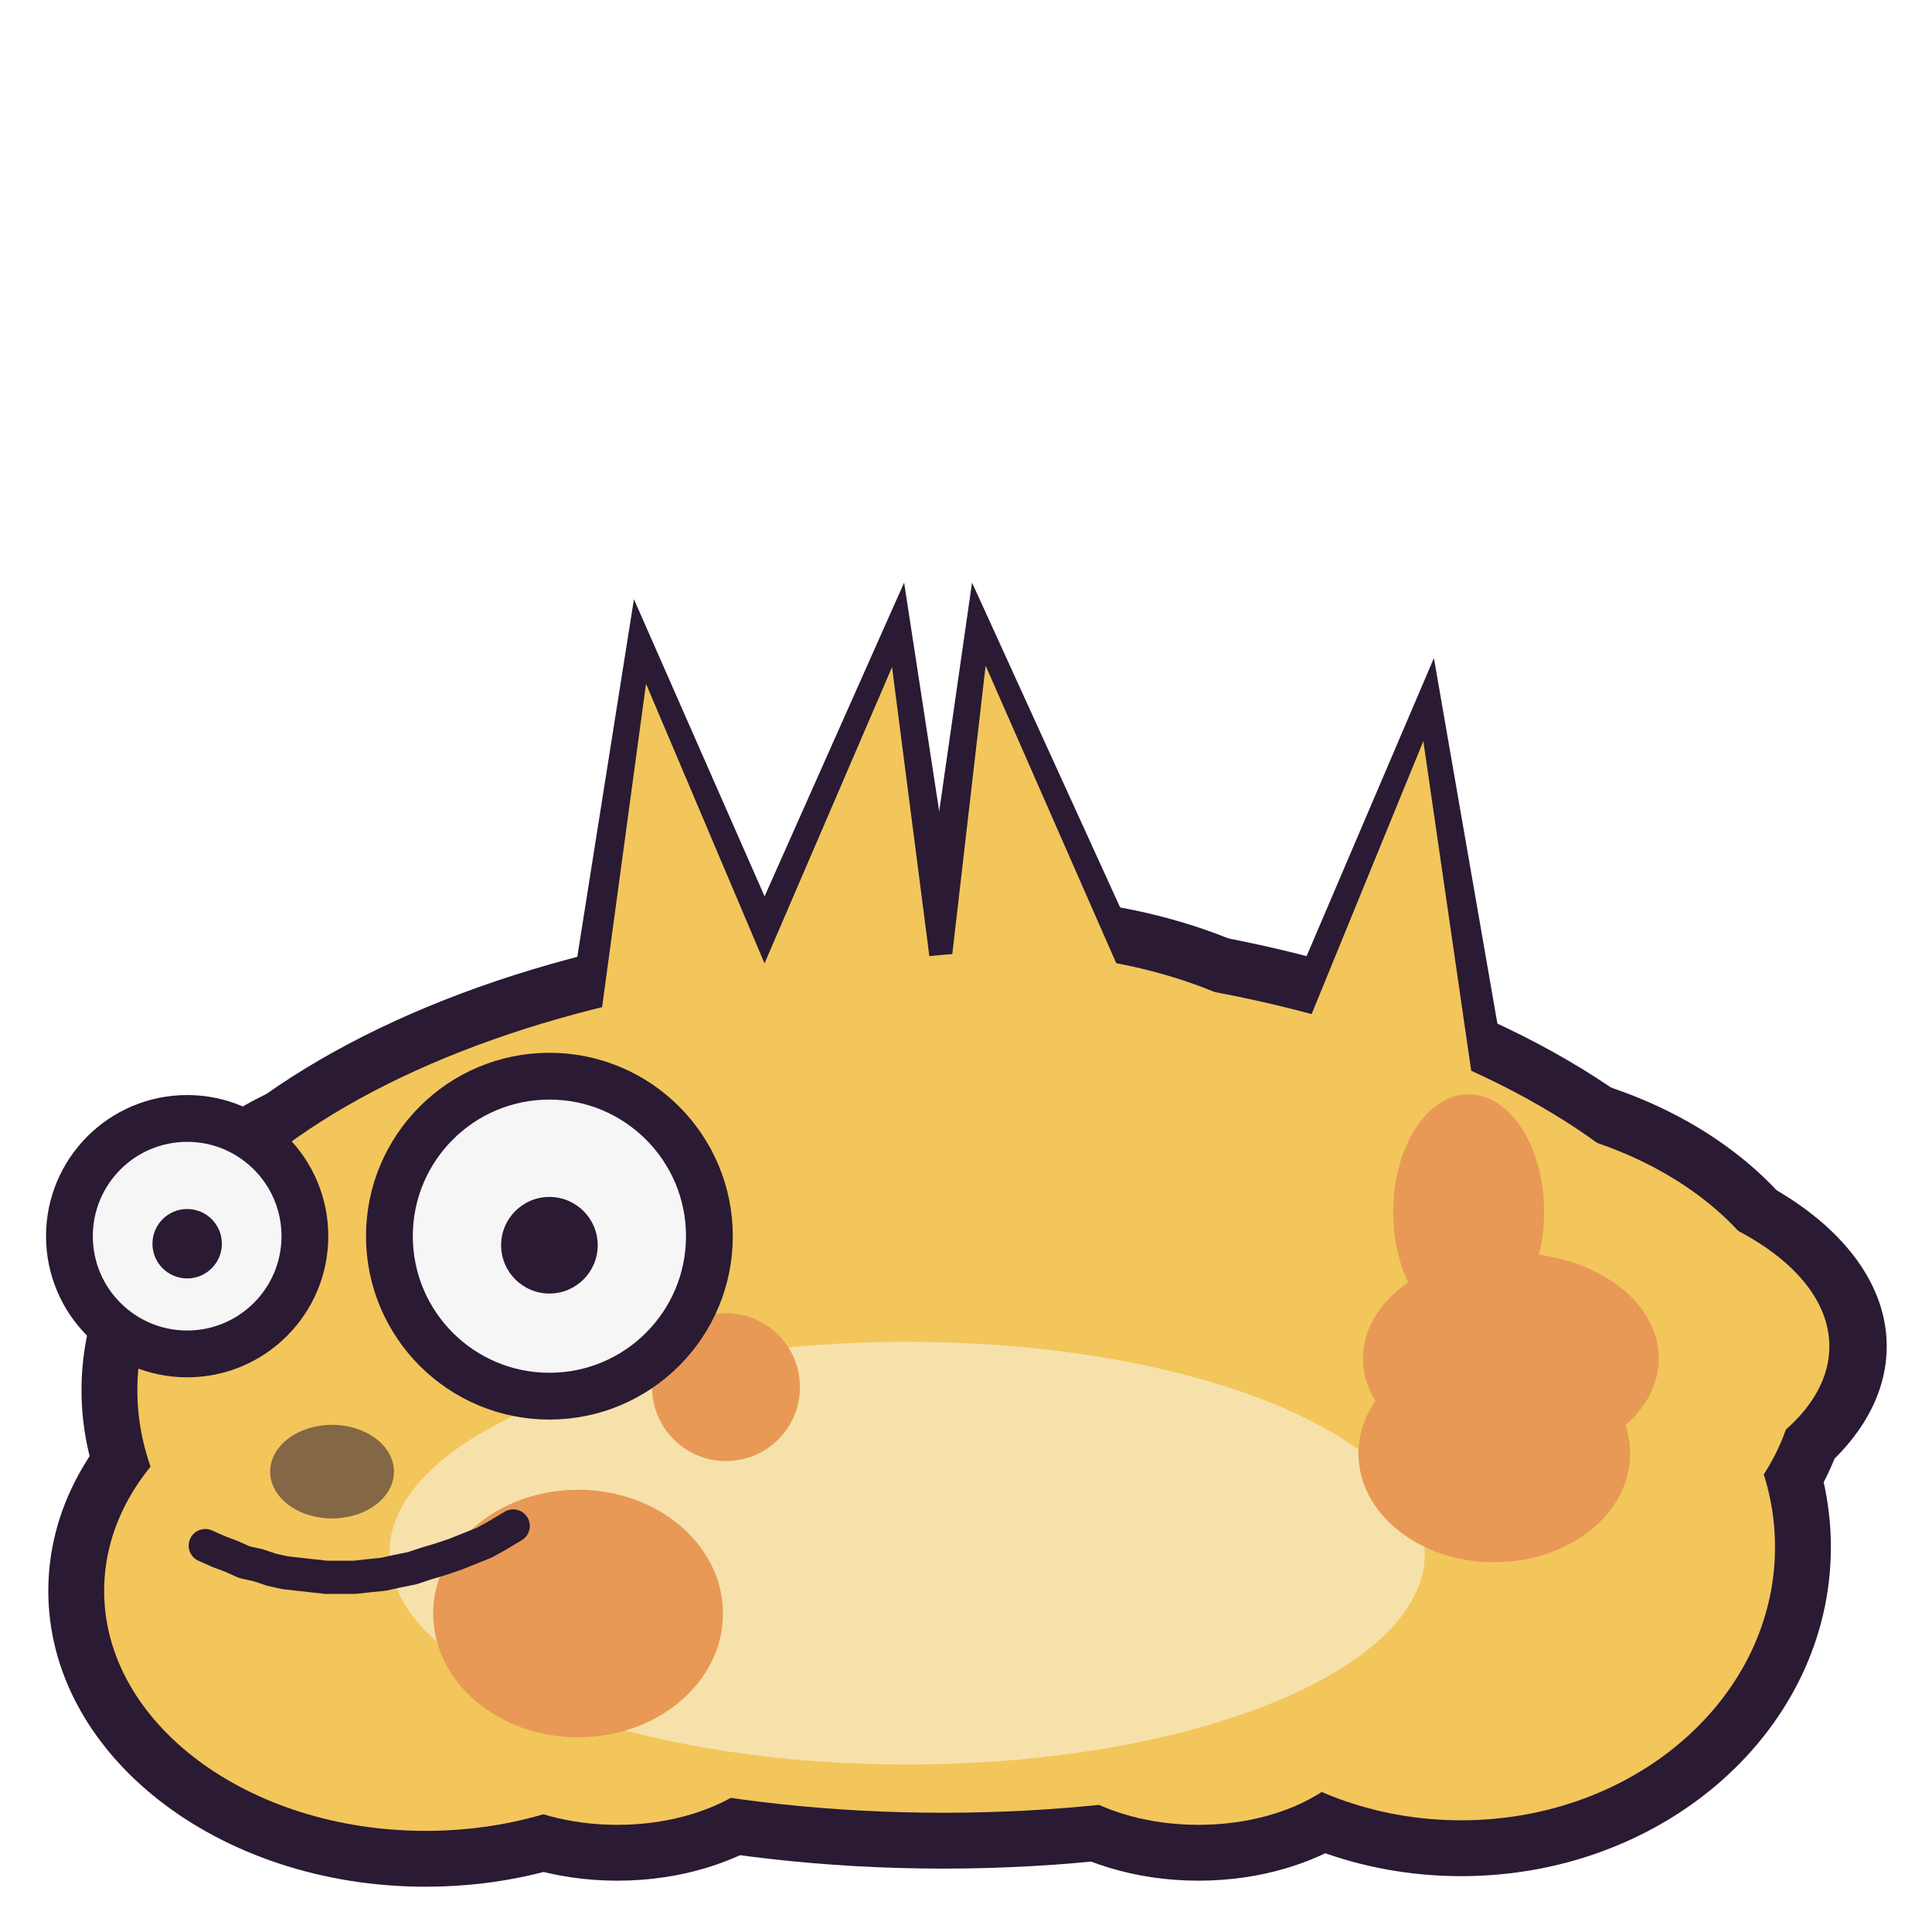
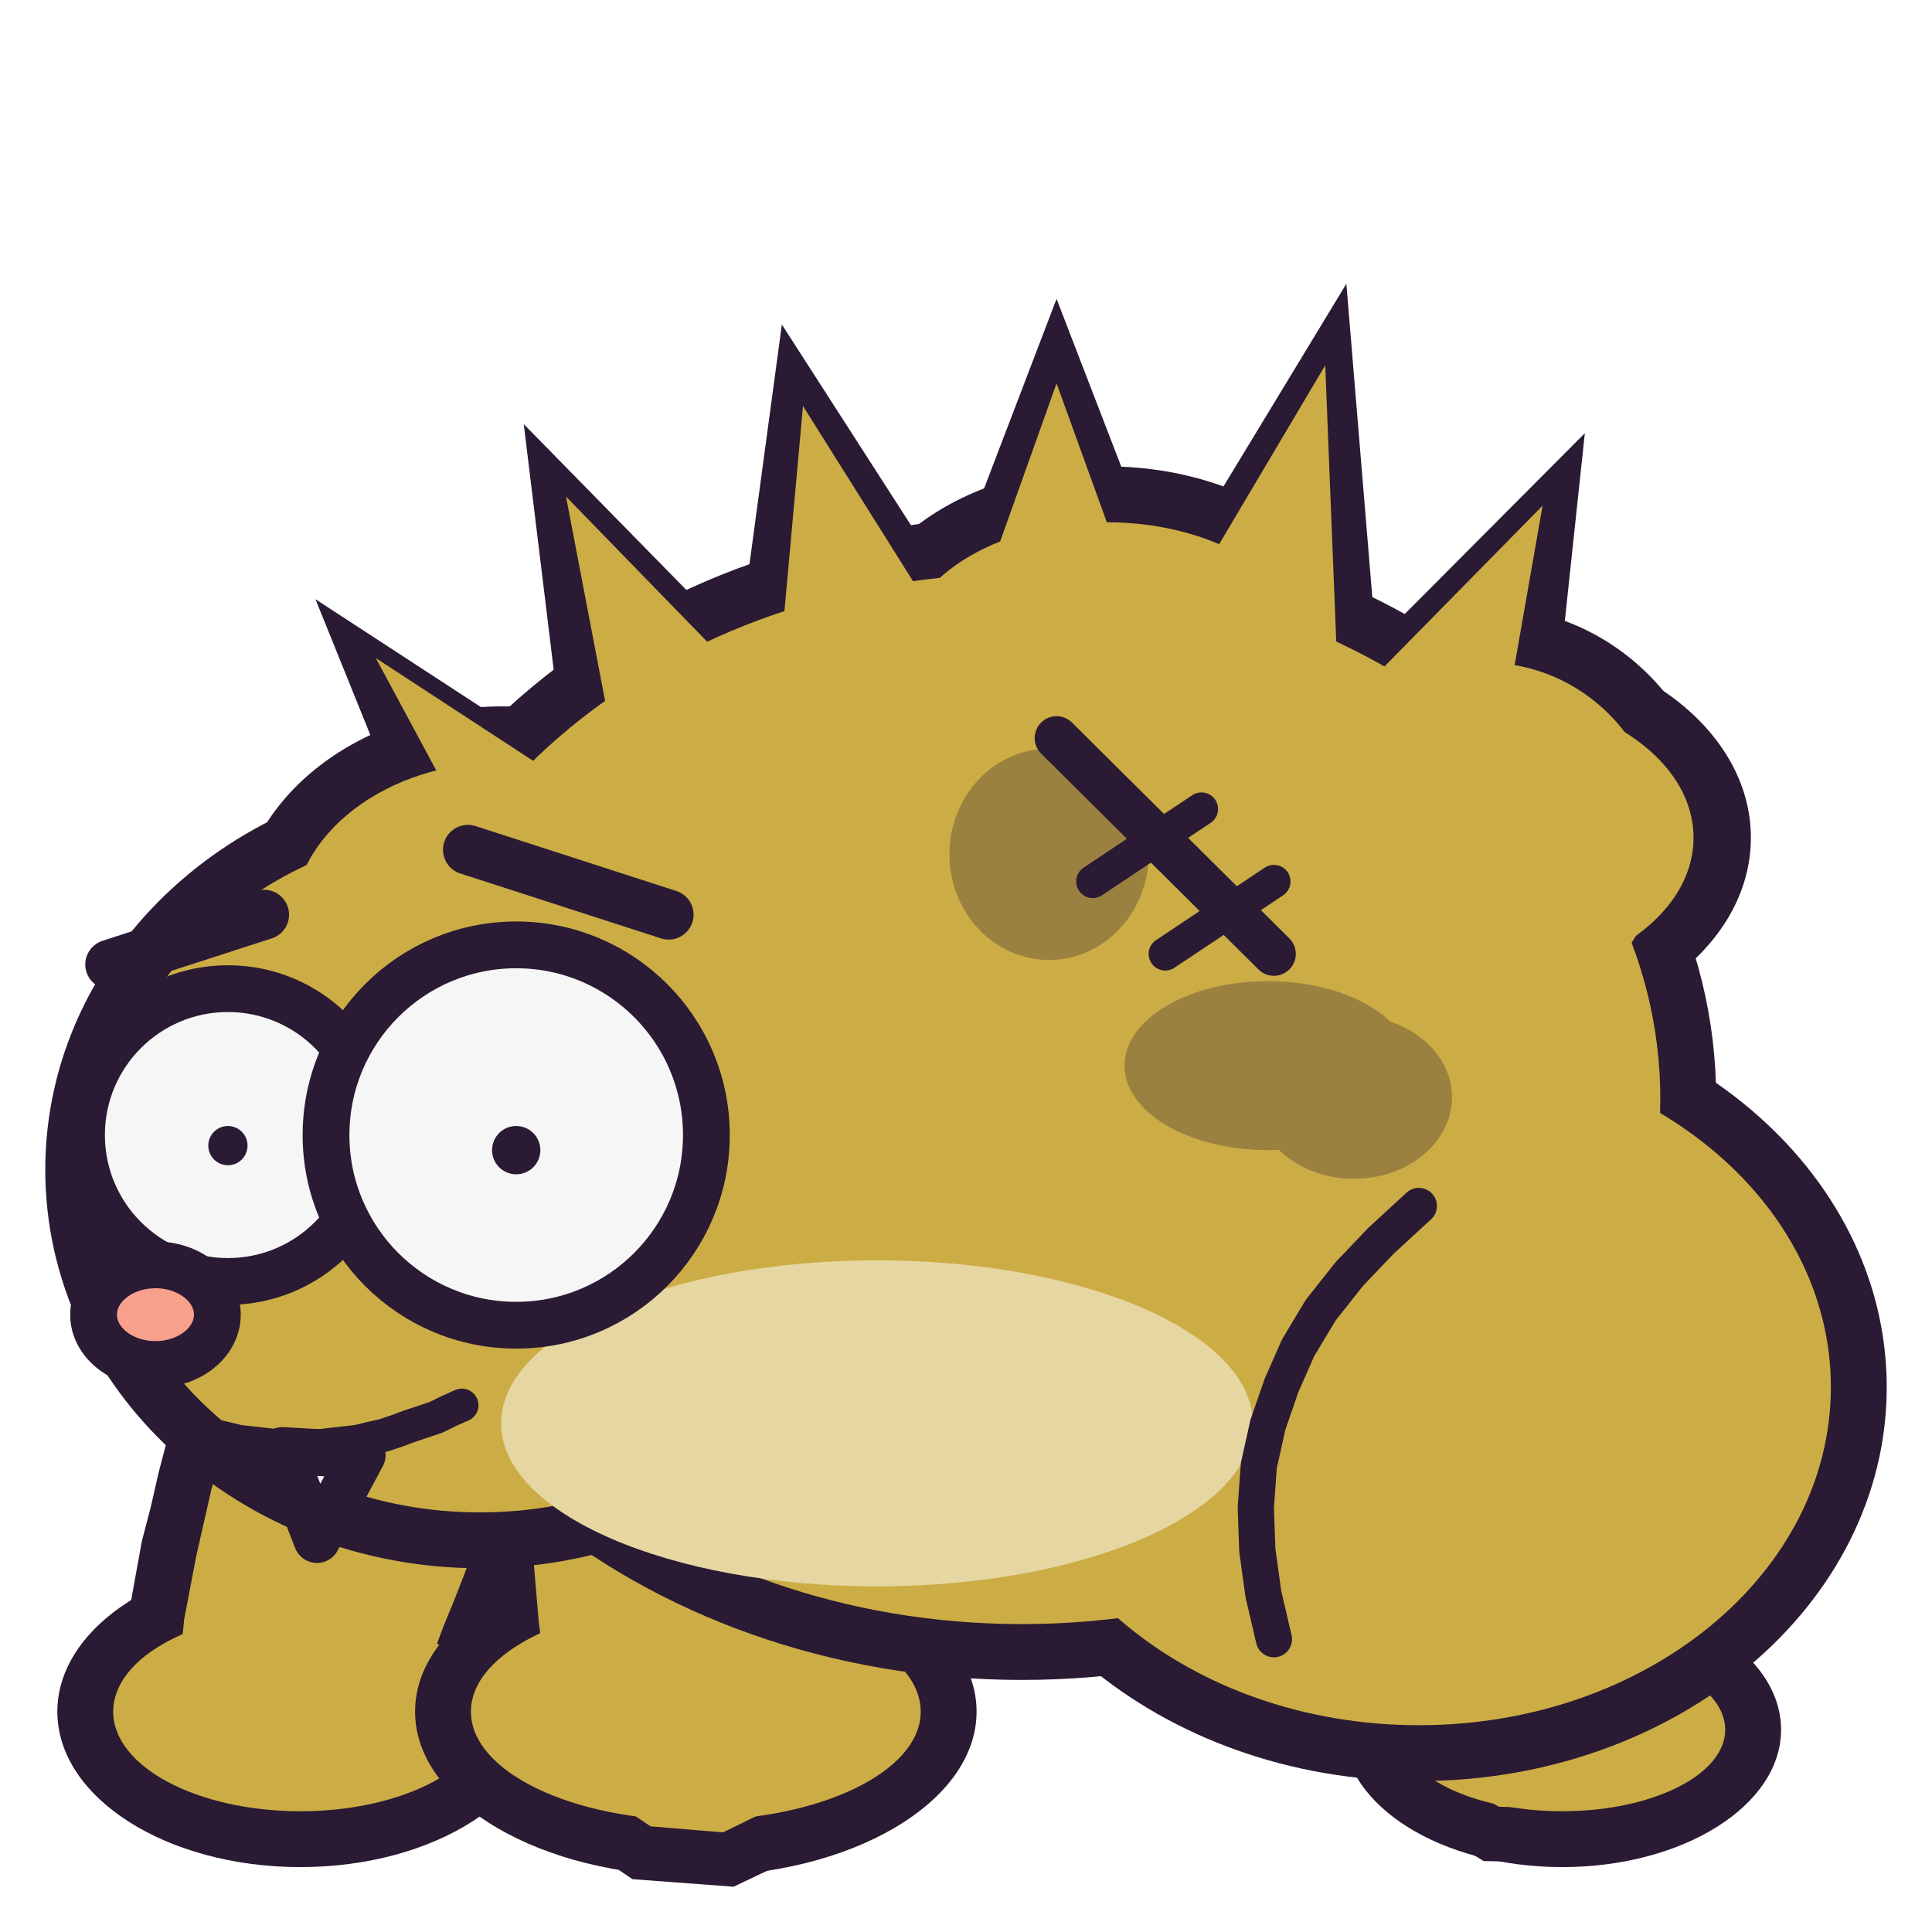
<svg xmlns="http://www.w3.org/2000/svg" viewBox="0 0 128 128" width="128" height="128">
  <g stroke-width="3.1" stroke-linejoin="round" stroke-linecap="round">
-     <ellipse cx="62.5" cy="92.1" rx="57.1" ry="31.7" fill="#2A1A33" stroke="none" />
-     <ellipse cx="96.8" cy="102.5" rx="24.5" ry="21.8" fill="#2A1A33" stroke="none" />
-     <ellipse cx="66.2" cy="76.5" rx="27.8" ry="17.1" fill="#2A1A33" stroke="none" />
-     <ellipse cx="100.2" cy="89.2" rx="24.8" ry="14.6" fill="#2A1A33" stroke="none" />
-     <ellipse cx="28.6" cy="85.7" rx="20.6" ry="15.6" fill="#2A1A33" stroke="none" />
-     <ellipse cx="74.6" cy="76.9" rx="20.2" ry="14.9" fill="#2A1A33" stroke="none" />
-     <ellipse cx="28.2" cy="105.4" rx="25.0" ry="19.6" fill="#2A1A33" stroke="none" />
-     <ellipse cx="95.8" cy="90.7" rx="26.9" ry="20.4" fill="#2A1A33" stroke="none" />
-     <ellipse cx="40.9" cy="113.7" rx="15.2" ry="10.9" fill="#2A1A33" stroke="none" />
-     <ellipse cx="79.4" cy="113.7" rx="15.2" ry="10.9" fill="#2A1A33" stroke="none" />
-     <polygon points="35.6,80.1 42.0,39.7 59.5,79.5" fill="#2A1A33" stroke="none" />
-     <polygon points="42.2,78.4 59.9,38.6 66.1,79.0" fill="#2A1A33" stroke="none" />
-     <polygon points="58.6,79.0 64.4,38.6 82.5,78.3" fill="#2A1A33" stroke="none" />
-     <polygon points="78.0,83.4 95.0,43.6 102.0,83.9" fill="#2A1A33" stroke="none" />
-     <ellipse cx="62.5" cy="92.1" rx="53.4" ry="28.0" fill="#F2C65B" stroke="none" />
-     <ellipse cx="96.8" cy="102.5" rx="20.8" ry="18.1" fill="#F2C65B" stroke="none" />
-     <ellipse cx="66.2" cy="76.5" rx="24.0" ry="13.4" fill="#F2C65B" stroke="none" />
-     <ellipse cx="100.2" cy="89.2" rx="21.0" ry="10.9" fill="#F2C65B" stroke="none" />
-     <ellipse cx="28.6" cy="85.7" rx="16.9" ry="11.8" fill="#F2C65B" stroke="none" />
-     <ellipse cx="74.6" cy="76.9" rx="16.5" ry="11.2" fill="#F2C65B" stroke="none" />
-     <ellipse cx="28.2" cy="105.4" rx="21.3" ry="15.9" fill="#F2C65B" stroke="none" />
-     <ellipse cx="95.8" cy="90.7" rx="23.2" ry="16.6" fill="#F2C65B" stroke="none" />
-     <ellipse cx="40.9" cy="113.7" rx="11.4" ry="7.2" fill="#F2C65B" stroke="none" />
-     <ellipse cx="79.4" cy="113.7" rx="11.4" ry="7.2" fill="#F2C65B" stroke="none" />
-     <polygon points="38.7,75.5 42.8,45.3 55.6,75.5" fill="#F2C65B" stroke="none" />
-     <polygon points="46.1,74.4 59.1,44.2 63.0,74.4" fill="#F2C65B" stroke="none" />
-     <polygon points="61.8,74.4 65.3,44.1 78.6,74.4" fill="#F2C65B" stroke="none" />
-     <polygon points="81.9,79.4 94.3,49.1 98.7,79.4" fill="#F2C65B" stroke="none" />
-     <ellipse cx="60.1" cy="102.9" rx="34.3" ry="14.0" fill="#F7E1AB" stroke="none" />
-     <ellipse cx="97.3" cy="80.3" rx="5.0" ry="7.8" fill="#E89956" stroke="none" />
-     <ellipse cx="48.1" cy="91.9" rx="4.9" ry="4.9" fill="#E89956" stroke="none" />
-     <ellipse cx="38.3" cy="106.9" rx="9.6" ry="8.2" fill="#E89956" stroke="none" />
-     <ellipse cx="100.1" cy="90.0" rx="9.8" ry="7.0" fill="#E89956" stroke="none" />
-     <ellipse cx="99.0" cy="96.3" rx="9.0" ry="7.2" fill="#E89956" stroke="none" />
-     <ellipse cx="12.4" cy="81.9" rx="7.8" ry="7.8" fill="#F6F6F6" stroke="#2A1A33" />
-     <ellipse cx="12.4" cy="82.4" rx="2.3" ry="2.3" fill="#2A1A33" stroke="none" />
-     <ellipse cx="14.7" cy="79.1" rx="1.2" ry="1.2" fill="#F6F6F6" stroke="none" />
-     <ellipse cx="36.4" cy="81.9" rx="10.6" ry="10.6" fill="#F6F6F6" stroke="#2A1A33" />
-     <ellipse cx="36.4" cy="82.5" rx="3.2" ry="3.2" fill="#2A1A33" stroke="none" />
-     <ellipse cx="39.6" cy="78.1" rx="1.6" ry="1.6" fill="#F6F6F6" stroke="none" />
-     <ellipse cx="22.0" cy="97.5" rx="4.1" ry="3.1" fill="#846745" stroke="none" />
-     <polyline points="13.6,102.4 14.5,102.8 15.3,103.1 16.2,103.5 17.1,103.7 18.0,104.0 18.9,104.2 19.8,104.3 20.7,104.4 21.6,104.5 22.6,104.5 23.5,104.5 24.4,104.4 25.4,104.3 26.3,104.1 27.3,103.9 28.2,103.6 29.2,103.3 30.1,103.0 31.1,102.6 32.1,102.2 33.0,101.7 34.0,101.1" fill="none" stroke="#2A1A33" stroke-width="2.2" />
+     <polygon points="17.2,78.7 16.2,81.1 15.2,83.5 14.3,85.9 13.4,88.3 12.6,90.6 11.8,93.0 11.1,95.3 10.5,97.6 10.0,99.8 9.4,102.1 9.0,104.3 8.6,106.5 8.3,108.5 8.6,114.6 12.0,119.8 17.4,122.5 23.5,122.2 28.6,118.9 31.4,113.5 31.9,111.8 32.4,110.2 33.0,108.7 33.6,107.0 34.3,105.4 35.0,103.7 35.8,101.9 36.6,100.2 37.5,98.4 38.5,96.5 39.5,94.7 40.5,92.8 41.7,90.7 43.0,83.8 40.7,77.1 35.4,72.5 28.5,71.1 21.8,73.4" fill="#2A1A33" stroke="none" />
+     <ellipse cx="19.9" cy="113.4" rx="16.1" ry="10.3" fill="#2A1A33" stroke="none" />
+     <polygon points="20.5,80.3 19.5,82.7 18.5,85.0 17.6,87.4 16.8,89.7 16.0,92.0 15.3,94.3 14.6,96.5 14.0,98.7 13.5,100.9 13.0,103.1 12.6,105.2 12.2,107.3 12.0,109.3 12.2,113.5 14.4,117.0 18.2,118.9 22.3,118.7 25.8,116.4 27.8,112.7 28.3,111.0 28.8,109.3 29.4,107.7 30.1,106.0 30.8,104.2 31.5,102.4 32.3,100.6 33.2,98.8 34.1,96.9 35.1,95.0 36.1,93.1 37.2,91.2 38.3,89.1 39.3,84.0 37.7,79.2 33.8,75.8 28.7,74.8 23.9,76.5" fill="#CCAD45" stroke="none" />
+     <ellipse cx="19.9" cy="113.4" rx="12.4" ry="6.6" fill="#CCAD45" stroke="none" />
+     <polygon points="88.2,106.5 91.1,115.9 93.7,120.5 98.3,123.3 103.6,123.4 108.3,120.8 111.0,116.2 111.1,110.9 109.3,101.2 106.5,96.3 101.7,93.4 96.1,93.3 91.2,96.0 88.3,100.9" fill="#2A1A33" stroke="none" />
+     <ellipse cx="103.5" cy="114.6" rx="14.5" ry="9.1" fill="#2A1A33" stroke="none" />
+     <polygon points="91.8,105.6 94.7,115.0 96.4,118.0 99.3,119.7 102.7,119.8 105.7,118.1 107.4,115.2 107.5,111.8 105.7,102.1 103.9,98.9 100.7,96.9 97.0,96.9 93.7,98.7 91.8,101.9" fill="#CCAD45" stroke="none" />
+     <ellipse cx="103.5" cy="114.6" rx="10.8" ry="5.4" fill="#CCAD45" stroke="none" />
+     <polygon points="34.2,80.8 33.6,83.5 33.0,86.4 32.5,89.2 32.2,92.0 31.9,94.7 31.7,97.4 31.6,100.1 31.6,102.7 31.8,105.2 32.0,107.7 32.3,110.2 32.8,112.6 33.4,114.7 36.3,120.7 41.9,124.5 48.6,125.0 54.7,122.1 58.5,116.5 58.9,109.7 58.8,108.4 58.8,107.3 58.9,106.1 59.0,104.8 59.1,103.4 59.3,101.9 59.6,100.4 60.0,98.7 60.4,96.9 60.9,95.0 61.5,93.0 62.1,91.0 62.9,88.6 62.9,80.9 59.1,74.2 52.5,70.4 44.7,70.3 38.1,74.1" fill="#2A1A33" stroke="none" />
+     <ellipse cx="46.1" cy="113.4" rx="18.6" ry="10.9" fill="#2A1A33" stroke="none" />
+     <polygon points="37.7,81.8 37.2,84.5 36.6,87.3 36.2,90.0 35.8,92.6 35.6,95.3 35.4,97.8 35.3,100.3 35.3,102.8 35.5,105.2 35.7,107.5 36.0,109.8 36.5,112.0 37.0,114.0 39.1,118.3 43.1,121.0 47.9,121.4 52.2,119.3 55.0,115.3 55.3,110.4 55.2,109.0 55.1,107.7 55.2,106.3 55.2,104.9 55.4,103.3 55.6,101.7 55.9,100.0 56.3,98.2 56.7,96.3 57.3,94.3 57.9,92.2 58.5,90.0 59.3,87.7 59.4,81.9 56.5,76.8 51.5,73.9 45.7,73.9 40.7,76.8" fill="#CCAD45" stroke="none" />
+     <ellipse cx="46.1" cy="113.4" rx="14.9" ry="7.2" fill="#CCAD45" stroke="none" />
+     <ellipse cx="67.7" cy="72.8" rx="46.0" ry="38.5" fill="#2A1A33" stroke="none" />
+     <ellipse cx="94.0" cy="91.9" rx="31.0" ry="26.1" fill="#2A1A33" stroke="none" />
+     <ellipse cx="31.8" cy="77.5" rx="28.8" ry="26.4" fill="#2A1A33" stroke="none" />
+     <ellipse cx="33.3" cy="61.1" rx="17.6" ry="14.3" fill="#2A1A33" stroke="none" />
+     <ellipse cx="98.1" cy="55.5" rx="17.9" ry="13.2" fill="#2A1A33" stroke="none" />
+     <ellipse cx="98.4" cy="55.8" rx="15.4" ry="15.6" fill="#2A1A33" stroke="none" />
+     <ellipse cx="73.3" cy="43.3" rx="17.2" ry="12.4" fill="#2A1A33" stroke="none" />
+     <polygon points="30.4,63.2 20.9,39.7 52.2,60.1" fill="#2A1A33" stroke="none" />
+     <polygon points="38.1,56.0 34.7,28.1 60.1,54.0" fill="#2A1A33" stroke="none" />
+     <polygon points="47.8,51.1 51.8,21.5 70.2,50.1" fill="#2A1A33" stroke="none" />
+     <polygon points="58.8,49.1 70.0,19.8 81.3,49.1" fill="#2A1A33" stroke="none" />
+     <polygon points="70.1,50.3 89.2,18.8 91.9,51.4" fill="#2A1A33" stroke="none" />
+     <polygon points="79.9,53.9 105.0,28.7 102.1,55.9" fill="#2A1A33" stroke="none" />
+     <ellipse cx="67.7" cy="72.8" rx="42.3" ry="34.8" fill="#CCAD45" stroke="none" />
+     <ellipse cx="94.0" cy="91.9" rx="27.3" ry="22.4" fill="#CCAD45" stroke="none" />
+     <ellipse cx="31.8" cy="77.5" rx="25.1" ry="22.7" fill="#CCAD45" stroke="none" />
+     <ellipse cx="33.3" cy="61.1" rx="13.9" ry="10.6" fill="#CCAD45" stroke="none" />
+     <ellipse cx="98.1" cy="55.5" rx="14.1" ry="9.5" fill="#CCAD45" stroke="none" />
+     <ellipse cx="98.4" cy="55.8" rx="11.7" ry="11.9" fill="#CCAD45" stroke="none" />
+     <ellipse cx="73.3" cy="43.3" rx="13.5" ry="8.7" fill="#CCAD45" stroke="none" />
+     <polygon points="32.7,58.1 24.9,43.6 47.1,58.1" fill="#CCAD45" stroke="none" />
+     <polygon points="41.0,51.2 37.5,32.9 55.3,51.2" fill="#CCAD45" stroke="none" />
+     <polygon points="51.4,46.8 53.2,26.9 65.7,46.8" fill="#CCAD45" stroke="none" />
+     <polygon points="62.9,45.3 70.0,25.4 77.2,45.3" fill="#CCAD45" stroke="none" />
+     <polygon points="74.4,46.8 87.8,24.2 88.7,46.8" fill="#CCAD45" stroke="none" />
+     <polygon points="84.8,51.2 102.2,33.5 99.1,51.2" fill="#CCAD45" stroke="none" />
+     <ellipse cx="58.1" cy="94.3" rx="24.9" ry="10.8" fill="#E6D6A1" stroke="none" />
+     <ellipse cx="69.5" cy="56.6" rx="6.6" ry="7.0" fill="#9B8140" stroke="none" />
+     <ellipse cx="84.0" cy="70.6" rx="9.5" ry="5.6" fill="#9B8140" stroke="none" />
+     <ellipse cx="89.7" cy="72.7" rx="6.5" ry="5.4" fill="#9B8140" stroke="none" />
+     <polyline points="84.4,108.6 83.7,105.6 83.3,102.7 83.2,99.9 83.4,97.1 84.0,94.4 84.9,91.8 86.0,89.3 87.5,86.8 89.4,84.4 91.5,82.2 94.0,79.9" fill="none" stroke="#2A1A33" stroke-width="2.4" />
+     <polyline points="70.0,48.9 84.4,63.2" fill="none" stroke="#2A1A33" stroke-width="2.9" />
+     <polyline points="72.4,58.4 79.6,53.6" fill="none" stroke="#2A1A33" stroke-width="2.2" />
+     <polyline points="77.2,63.2 84.4,58.4" fill="none" stroke="#2A1A33" stroke-width="2.2" />
+     <ellipse cx="15.1" cy="75.2" rx="9.7" ry="9.7" fill="#F6F6F6" stroke="#2A1A33" />
+     <ellipse cx="15.1" cy="75.9" rx="1.3" ry="1.3" fill="#2A1A33" stroke="none" />
+     <polyline points="17.5,60.6 7.3,63.9" fill="none" stroke="#2A1A33" stroke-width="3.3" />
+     <ellipse cx="34.2" cy="75.2" rx="12.6" ry="12.6" fill="#F6F6F6" stroke="#2A1A33" />
+     <ellipse cx="34.2" cy="76.2" rx="1.6" ry="1.6" fill="#2A1A33" stroke="none" />
+     <polyline points="31.0,56.3 44.3,60.6" fill="none" stroke="#2A1A33" stroke-width="3.3" />
+     <ellipse cx="10.3" cy="87.1" rx="4.1" ry="3.3" fill="#F8A08C" stroke="#2A1A33" />
+     <polyline points="11.5,94.3 12.4,94.6 13.2,94.9 14.1,95.1 15.0,95.3 15.8,95.5 16.7,95.6 17.6,95.7 18.4,95.8 19.3,95.8 20.2,95.8 21.0,95.8 21.9,95.7 22.8,95.6 23.7,95.5 24.5,95.3 25.4,95.1 26.3,94.8 27.1,94.5 28.0,94.2 28.9,93.9 29.7,93.5 30.6,93.1" fill="none" stroke="#2A1A33" stroke-width="2.2" />
+     <polygon points="18.7,96.1 21.0,102.0 24.0,96.4" fill="#F6F6F6" stroke="#2A1A33" />
  </g>
</svg>
